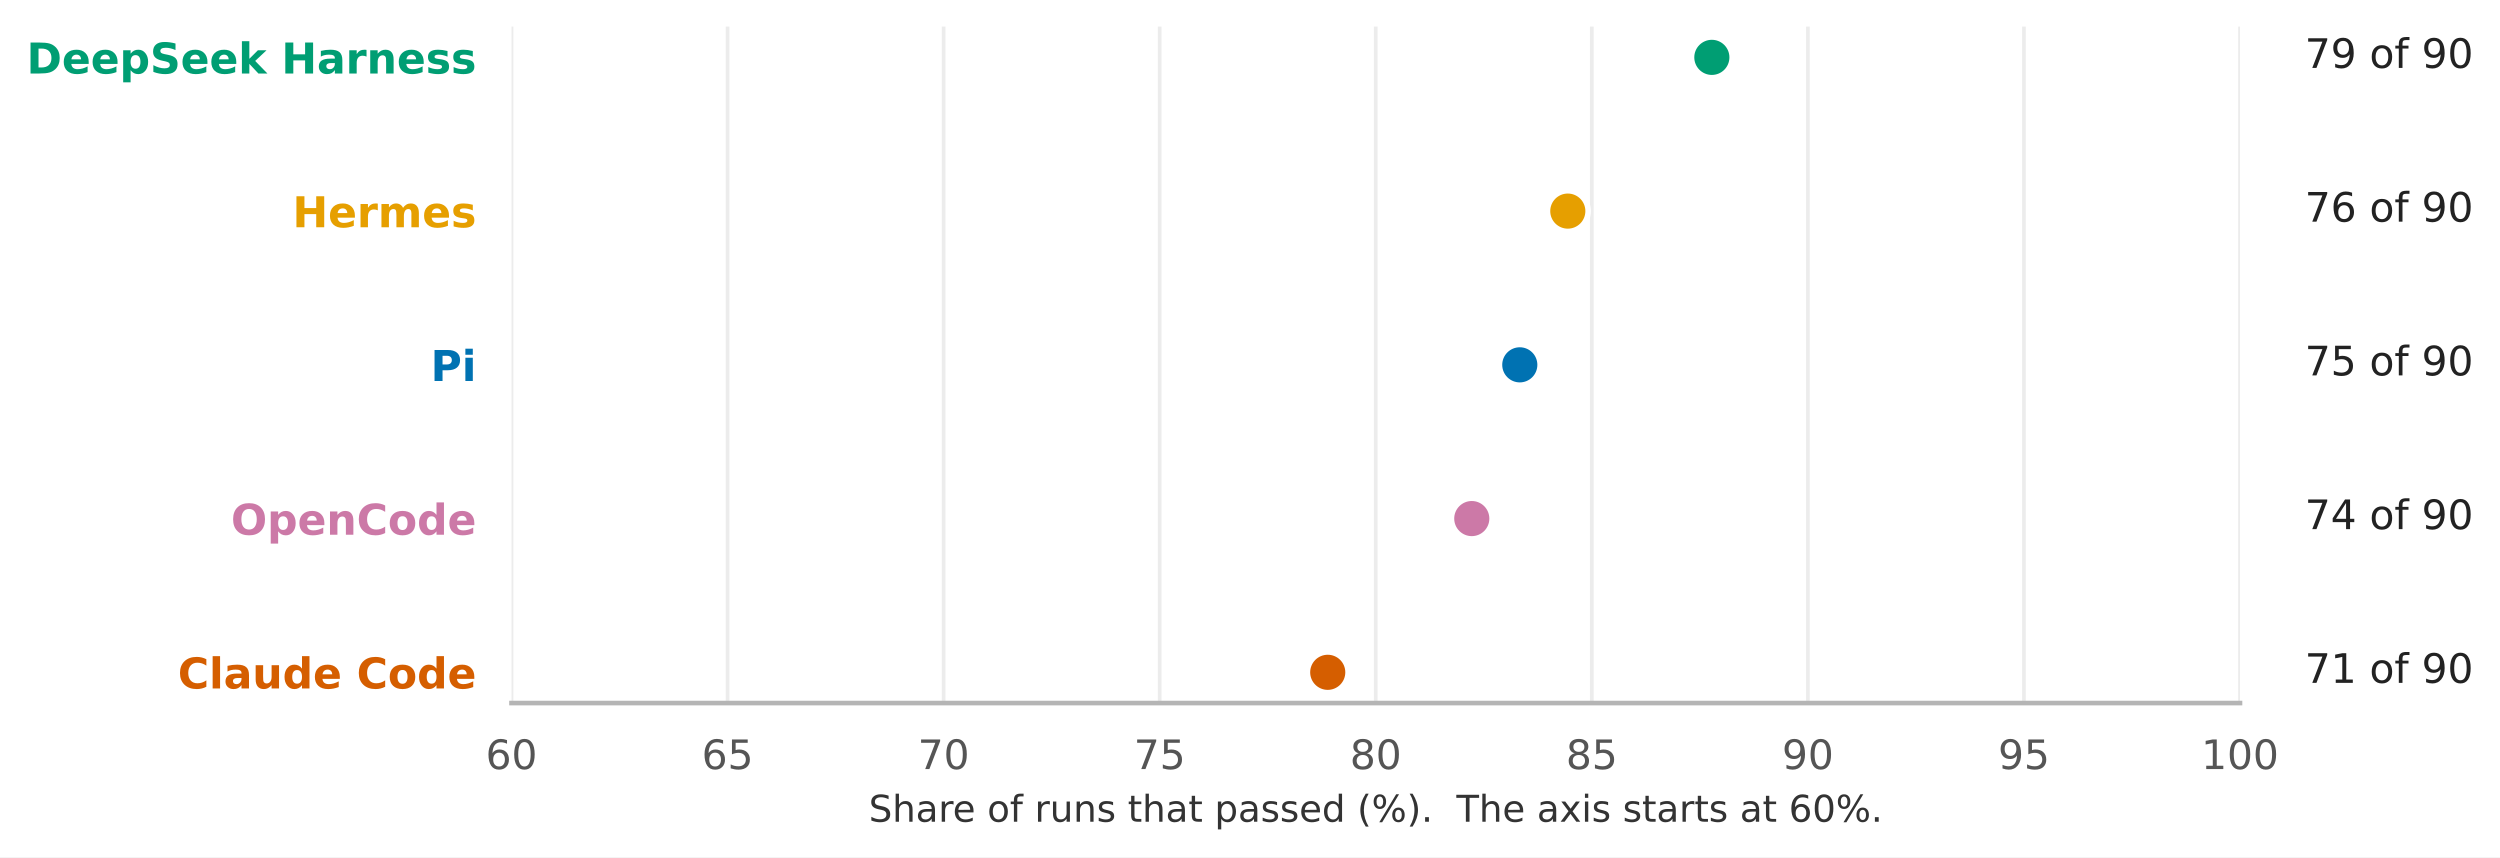
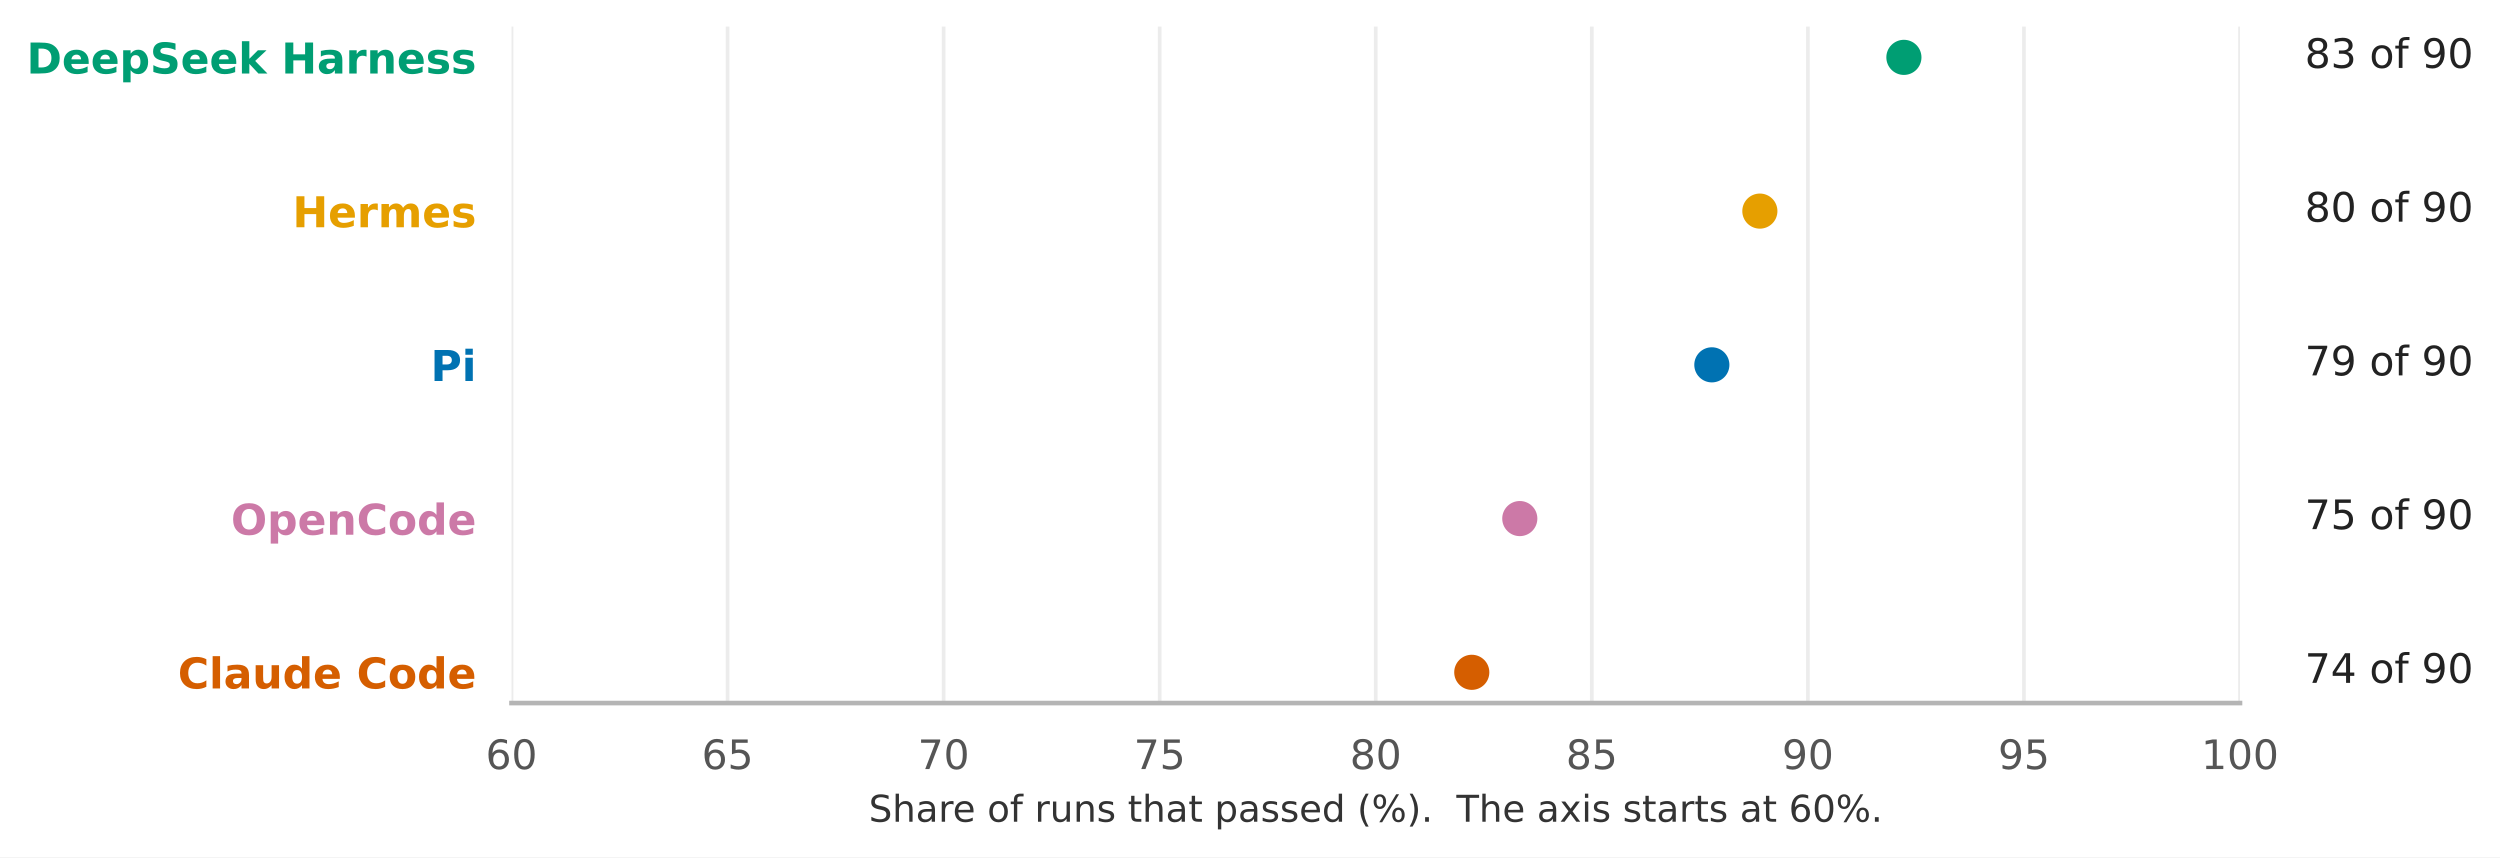
<svg xmlns="http://www.w3.org/2000/svg" xmlns:xlink="http://www.w3.org/1999/xlink" width="676.16pt" height="231.853pt" viewBox="0 0 676.16 231.853" version="1.1">
  <defs>
    <style type="text/css">*{stroke-linejoin: round; stroke-linecap: butt}</style>
  </defs>
  <g id="figure_1">
    <g id="patch_1">
      <path d="M 0 231.853  L 676.16 231.853  L 676.16 0  L 0 0  z " style="fill: #ffffff" />
    </g>
    <g id="axes_1">
      <g id="patch_2">
        <path d="M 138.343 190.152  L 605.839 190.152  L 605.839 7.2  L 138.343 7.2  z " style="fill: #ffffff" />
      </g>
      <g id="matplotlib.axis_1">
        <g id="xtick_1">
          <g id="line2d_1">
-             <path d="M 138.343 190.152  L 138.343 7.2  " clip-path="url(#pe67fbb0a8e)" style="fill: none; stroke: #ececec; stroke-linecap: round" />
+             <path d="M 138.343 190.152  L 138.343 7.2  " clip-path="url(#p9f9755dbb2)" style="fill: none; stroke: #ececec; stroke-linecap: round" />
          </g>
          <g id="text_1">
            <g style="fill: #555555" transform="translate(131.3443 208.0094) scale(0.11 -0.11)">
              <defs>
                <path id="DejaVuSans-19" d="M 2113 2584  Q 1688 2584 1439 2293  Q 1191 2003 1191 1497  Q 1191 994 1439 701  Q 1688 409 2113 409  Q 2538 409 2786 701  Q 3034 994 3034 1497  Q 3034 2003 2786 2293  Q 2538 2584 2113 2584  z M 3366 4563  L 3366 3988  Q 3128 4100 2886 4159  Q 2644 4219 2406 4219  Q 1781 4219 1451 3797  Q 1122 3375 1075 2522  Q 1259 2794 1537 2939  Q 1816 3084 2150 3084  Q 2853 3084 3261 2657  Q 3669 2231 3669 1497  Q 3669 778 3244 343  Q 2819 -91 2113 -91  Q 1303 -91 875 529  Q 447 1150 447 2328  Q 447 3434 972 4092  Q 1497 4750 2381 4750  Q 2619 4750 2861 4703  Q 3103 4656 3366 4563  z " transform="scale(0.015625)" />
                <path id="DejaVuSans-13" d="M 2034 4250  Q 1547 4250 1301 3770  Q 1056 3291 1056 2328  Q 1056 1369 1301 889  Q 1547 409 2034 409  Q 2525 409 2770 889  Q 3016 1369 3016 2328  Q 3016 3291 2770 3770  Q 2525 4250 2034 4250  z M 2034 4750  Q 2819 4750 3233 4129  Q 3647 3509 3647 2328  Q 3647 1150 3233 529  Q 2819 -91 2034 -91  Q 1250 -91 836 529  Q 422 1150 422 2328  Q 422 3509 836 4129  Q 1250 4750 2034 4750  z " transform="scale(0.015625)" />
              </defs>
              <use xlink:href="#DejaVuSans-19" />
              <use xlink:href="#DejaVuSans-13" transform="translate(63.625 0)" />
            </g>
          </g>
        </g>
        <g id="xtick_2">
          <g id="line2d_2">
-             <path d="M 196.78 190.152  L 196.78 7.2  " clip-path="url(#pe67fbb0a8e)" style="fill: none; stroke: #ececec; stroke-linecap: round" />
+             <path d="M 196.78 190.152  L 196.78 7.2  " clip-path="url(#p9f9755dbb2)" style="fill: none; stroke: #ececec; stroke-linecap: round" />
          </g>
          <g id="text_2">
            <g style="fill: #555555" transform="translate(189.7813 208.0094) scale(0.11 -0.11)">
              <defs>
                <path id="DejaVuSans-18" d="M 691 4666  L 3169 4666  L 3169 4134  L 1269 4134  L 1269 2991  Q 1406 3038 1543 3061  Q 1681 3084 1819 3084  Q 2600 3084 3056 2656  Q 3513 2228 3513 1497  Q 3513 744 3044 326  Q 2575 -91 1722 -91  Q 1428 -91 1123 -41  Q 819 9 494 109  L 494 744  Q 775 591 1075 516  Q 1375 441 1709 441  Q 2250 441 2565 725  Q 2881 1009 2881 1497  Q 2881 1984 2565 2268  Q 2250 2553 1709 2553  Q 1456 2553 1204 2497  Q 953 2441 691 2322  L 691 4666  z " transform="scale(0.015625)" />
              </defs>
              <use xlink:href="#DejaVuSans-19" />
              <use xlink:href="#DejaVuSans-18" transform="translate(63.625 0)" />
            </g>
          </g>
        </g>
        <g id="xtick_3">
          <g id="line2d_3">
-             <path d="M 255.217 190.152  L 255.217 7.2  " clip-path="url(#pe67fbb0a8e)" style="fill: none; stroke: #ececec; stroke-linecap: round" />
+             <path d="M 255.217 190.152  L 255.217 7.2  " clip-path="url(#p9f9755dbb2)" style="fill: none; stroke: #ececec; stroke-linecap: round" />
          </g>
          <g id="text_3">
            <g style="fill: #555555" transform="translate(248.2183 208.0094) scale(0.11 -0.11)">
              <defs>
                <path id="DejaVuSans-1a" d="M 525 4666  L 3525 4666  L 3525 4397  L 1831 0  L 1172 0  L 2766 4134  L 525 4134  L 525 4666  z " transform="scale(0.015625)" />
              </defs>
              <use xlink:href="#DejaVuSans-1a" />
              <use xlink:href="#DejaVuSans-13" transform="translate(63.625 0)" />
            </g>
          </g>
        </g>
        <g id="xtick_4">
          <g id="line2d_4">
-             <path d="M 313.654 190.152  L 313.654 7.2  " clip-path="url(#pe67fbb0a8e)" style="fill: none; stroke: #ececec; stroke-linecap: round" />
+             <path d="M 313.654 190.152  L 313.654 7.2  " clip-path="url(#p9f9755dbb2)" style="fill: none; stroke: #ececec; stroke-linecap: round" />
          </g>
          <g id="text_4">
            <g style="fill: #555555" transform="translate(306.6553 208.0094) scale(0.11 -0.11)">
              <use xlink:href="#DejaVuSans-1a" />
              <use xlink:href="#DejaVuSans-18" transform="translate(63.625 0)" />
            </g>
          </g>
        </g>
        <g id="xtick_5">
          <g id="line2d_5">
-             <path d="M 372.091 190.152  L 372.091 7.2  " clip-path="url(#pe67fbb0a8e)" style="fill: none; stroke: #ececec; stroke-linecap: round" />
+             <path d="M 372.091 190.152  L 372.091 7.2  " clip-path="url(#p9f9755dbb2)" style="fill: none; stroke: #ececec; stroke-linecap: round" />
          </g>
          <g id="text_5">
            <g style="fill: #555555" transform="translate(365.0923 208.0094) scale(0.11 -0.11)">
              <defs>
                <path id="DejaVuSans-1b" d="M 2034 2216  Q 1584 2216 1326 1975  Q 1069 1734 1069 1313  Q 1069 891 1326 650  Q 1584 409 2034 409  Q 2484 409 2743 651  Q 3003 894 3003 1313  Q 3003 1734 2745 1975  Q 2488 2216 2034 2216  z M 1403 2484  Q 997 2584 770 2862  Q 544 3141 544 3541  Q 544 4100 942 4425  Q 1341 4750 2034 4750  Q 2731 4750 3128 4425  Q 3525 4100 3525 3541  Q 3525 3141 3298 2862  Q 3072 2584 2669 2484  Q 3125 2378 3379 2068  Q 3634 1759 3634 1313  Q 3634 634 3220 271  Q 2806 -91 2034 -91  Q 1263 -91 848 271  Q 434 634 434 1313  Q 434 1759 690 2068  Q 947 2378 1403 2484  z M 1172 3481  Q 1172 3119 1398 2916  Q 1625 2713 2034 2713  Q 2441 2713 2670 2916  Q 2900 3119 2900 3481  Q 2900 3844 2670 4047  Q 2441 4250 2034 4250  Q 1625 4250 1398 4047  Q 1172 3844 1172 3481  z " transform="scale(0.015625)" />
              </defs>
              <use xlink:href="#DejaVuSans-1b" />
              <use xlink:href="#DejaVuSans-13" transform="translate(63.625 0)" />
            </g>
          </g>
        </g>
        <g id="xtick_6">
          <g id="line2d_6">
-             <path d="M 430.528 190.152  L 430.528 7.2  " clip-path="url(#pe67fbb0a8e)" style="fill: none; stroke: #ececec; stroke-linecap: round" />
+             <path d="M 430.528 190.152  L 430.528 7.2  " clip-path="url(#p9f9755dbb2)" style="fill: none; stroke: #ececec; stroke-linecap: round" />
          </g>
          <g id="text_6">
            <g style="fill: #555555" transform="translate(423.5293 208.0094) scale(0.11 -0.11)">
              <use xlink:href="#DejaVuSans-1b" />
              <use xlink:href="#DejaVuSans-18" transform="translate(63.625 0)" />
            </g>
          </g>
        </g>
        <g id="xtick_7">
          <g id="line2d_7">
-             <path d="M 488.965 190.152  L 488.965 7.2  " clip-path="url(#pe67fbb0a8e)" style="fill: none; stroke: #ececec; stroke-linecap: round" />
+             <path d="M 488.965 190.152  L 488.965 7.2  " clip-path="url(#p9f9755dbb2)" style="fill: none; stroke: #ececec; stroke-linecap: round" />
          </g>
          <g id="text_7">
            <g style="fill: #555555" transform="translate(481.9663 208.0094) scale(0.11 -0.11)">
              <defs>
                <path id="DejaVuSans-1c" d="M 703 97  L 703 672  Q 941 559 1184 500  Q 1428 441 1663 441  Q 2288 441 2617 861  Q 2947 1281 2994 2138  Q 2813 1869 2534 1725  Q 2256 1581 1919 1581  Q 1219 1581 811 2004  Q 403 2428 403 3163  Q 403 3881 828 4315  Q 1253 4750 1959 4750  Q 2769 4750 3195 4129  Q 3622 3509 3622 2328  Q 3622 1225 3098 567  Q 2575 -91 1691 -91  Q 1453 -91 1209 -44  Q 966 3 703 97  z M 1959 2075  Q 2384 2075 2632 2365  Q 2881 2656 2881 3163  Q 2881 3666 2632 3958  Q 2384 4250 1959 4250  Q 1534 4250 1286 3958  Q 1038 3666 1038 3163  Q 1038 2656 1286 2365  Q 1534 2075 1959 2075  z " transform="scale(0.015625)" />
              </defs>
              <use xlink:href="#DejaVuSans-1c" />
              <use xlink:href="#DejaVuSans-13" transform="translate(63.625 0)" />
            </g>
          </g>
        </g>
        <g id="xtick_8">
          <g id="line2d_8">
-             <path d="M 547.402 190.152  L 547.402 7.2  " clip-path="url(#pe67fbb0a8e)" style="fill: none; stroke: #ececec; stroke-linecap: round" />
+             <path d="M 547.402 190.152  L 547.402 7.2  " clip-path="url(#p9f9755dbb2)" style="fill: none; stroke: #ececec; stroke-linecap: round" />
          </g>
          <g id="text_8">
            <g style="fill: #555555" transform="translate(540.4033 208.0094) scale(0.11 -0.11)">
              <use xlink:href="#DejaVuSans-1c" />
              <use xlink:href="#DejaVuSans-18" transform="translate(63.625 0)" />
            </g>
          </g>
        </g>
        <g id="xtick_9">
          <g id="line2d_9">
-             <path d="M 605.839 190.152  L 605.839 7.2  " clip-path="url(#pe67fbb0a8e)" style="fill: none; stroke: #ececec; stroke-linecap: round" />
+             <path d="M 605.839 190.152  L 605.839 7.2  " clip-path="url(#p9f9755dbb2)" style="fill: none; stroke: #ececec; stroke-linecap: round" />
          </g>
          <g id="text_9">
            <g style="fill: #555555" transform="translate(595.3409 208.0094) scale(0.11 -0.11)">
              <defs>
                <path id="DejaVuSans-14" d="M 794 531  L 1825 531  L 1825 4091  L 703 3866  L 703 4441  L 1819 4666  L 2450 4666  L 2450 531  L 3481 531  L 3481 0  L 794 0  L 794 531  z " transform="scale(0.015625)" />
              </defs>
              <use xlink:href="#DejaVuSans-14" />
              <use xlink:href="#DejaVuSans-13" transform="translate(63.625 0)" />
              <use xlink:href="#DejaVuSans-13" transform="translate(127.25 0)" />
            </g>
          </g>
        </g>
        <g id="text_10">
          <g style="fill: #333333" transform="translate(234.9801 222.2504) scale(0.1 -0.1)">
            <defs>
              <path id="DejaVuSans-36" d="M 3425 4513  L 3425 3897  Q 3066 4069 2747 4153  Q 2428 4238 2131 4238  Q 1616 4238 1336 4038  Q 1056 3838 1056 3469  Q 1056 3159 1242 3001  Q 1428 2844 1947 2747  L 2328 2669  Q 3034 2534 3370 2195  Q 3706 1856 3706 1288  Q 3706 609 3251 259  Q 2797 -91 1919 -91  Q 1588 -91 1214 -16  Q 841 59 441 206  L 441 856  Q 825 641 1194 531  Q 1563 422 1919 422  Q 2459 422 2753 634  Q 3047 847 3047 1241  Q 3047 1584 2836 1778  Q 2625 1972 2144 2069  L 1759 2144  Q 1053 2284 737 2584  Q 422 2884 422 3419  Q 422 4038 858 4394  Q 1294 4750 2059 4750  Q 2388 4750 2728 4690  Q 3069 4631 3425 4513  z " transform="scale(0.015625)" />
              <path id="DejaVuSans-4b" d="M 3513 2113  L 3513 0  L 2938 0  L 2938 2094  Q 2938 2591 2744 2837  Q 2550 3084 2163 3084  Q 1697 3084 1428 2787  Q 1159 2491 1159 1978  L 1159 0  L 581 0  L 581 4863  L 1159 4863  L 1159 2956  Q 1366 3272 1645 3428  Q 1925 3584 2291 3584  Q 2894 3584 3203 3211  Q 3513 2838 3513 2113  z " transform="scale(0.015625)" />
              <path id="DejaVuSans-44" d="M 2194 1759  Q 1497 1759 1228 1600  Q 959 1441 959 1056  Q 959 750 1161 570  Q 1363 391 1709 391  Q 2188 391 2477 730  Q 2766 1069 2766 1631  L 2766 1759  L 2194 1759  z M 3341 1997  L 3341 0  L 2766 0  L 2766 531  Q 2569 213 2275 61  Q 1981 -91 1556 -91  Q 1019 -91 701 211  Q 384 513 384 1019  Q 384 1609 779 1909  Q 1175 2209 1959 2209  L 2766 2209  L 2766 2266  Q 2766 2663 2505 2880  Q 2244 3097 1772 3097  Q 1472 3097 1187 3025  Q 903 2953 641 2809  L 641 3341  Q 956 3463 1253 3523  Q 1550 3584 1831 3584  Q 2591 3584 2966 3190  Q 3341 2797 3341 1997  z " transform="scale(0.015625)" />
              <path id="DejaVuSans-55" d="M 2631 2963  Q 2534 3019 2420 3045  Q 2306 3072 2169 3072  Q 1681 3072 1420 2755  Q 1159 2438 1159 1844  L 1159 0  L 581 0  L 581 3500  L 1159 3500  L 1159 2956  Q 1341 3275 1631 3429  Q 1922 3584 2338 3584  Q 2397 3584 2469 3576  Q 2541 3569 2628 3553  L 2631 2963  z " transform="scale(0.015625)" />
              <path id="DejaVuSans-48" d="M 3597 1894  L 3597 1613  L 953 1613  Q 991 1019 1311 708  Q 1631 397 2203 397  Q 2534 397 2845 478  Q 3156 559 3463 722  L 3463 178  Q 3153 47 2828 -22  Q 2503 -91 2169 -91  Q 1331 -91 842 396  Q 353 884 353 1716  Q 353 2575 817 3079  Q 1281 3584 2069 3584  Q 2775 3584 3186 3129  Q 3597 2675 3597 1894  z M 3022 2063  Q 3016 2534 2758 2815  Q 2500 3097 2075 3097  Q 1594 3097 1305 2825  Q 1016 2553 972 2059  L 3022 2063  z " transform="scale(0.015625)" />
              <path id="DejaVuSans-3" transform="scale(0.015625)" />
              <path id="DejaVuSans-52" d="M 1959 3097  Q 1497 3097 1228 2736  Q 959 2375 959 1747  Q 959 1119 1226 758  Q 1494 397 1959 397  Q 2419 397 2687 759  Q 2956 1122 2956 1747  Q 2956 2369 2687 2733  Q 2419 3097 1959 3097  z M 1959 3584  Q 2709 3584 3137 3096  Q 3566 2609 3566 1747  Q 3566 888 3137 398  Q 2709 -91 1959 -91  Q 1206 -91 779 398  Q 353 888 353 1747  Q 353 2609 779 3096  Q 1206 3584 1959 3584  z " transform="scale(0.015625)" />
              <path id="DejaVuSans-49" d="M 2375 4863  L 2375 4384  L 1825 4384  Q 1516 4384 1395 4259  Q 1275 4134 1275 3809  L 1275 3500  L 2222 3500  L 2222 3053  L 1275 3053  L 1275 0  L 697 0  L 697 3053  L 147 3053  L 147 3500  L 697 3500  L 697 3744  Q 697 4328 969 4595  Q 1241 4863 1831 4863  L 2375 4863  z " transform="scale(0.015625)" />
              <path id="DejaVuSans-58" d="M 544 1381  L 544 3500  L 1119 3500  L 1119 1403  Q 1119 906 1312 657  Q 1506 409 1894 409  Q 2359 409 2629 706  Q 2900 1003 2900 1516  L 2900 3500  L 3475 3500  L 3475 0  L 2900 0  L 2900 538  Q 2691 219 2414 64  Q 2138 -91 1772 -91  Q 1169 -91 856 284  Q 544 659 544 1381  z M 1991 3584  L 1991 3584  z " transform="scale(0.015625)" />
              <path id="DejaVuSans-51" d="M 3513 2113  L 3513 0  L 2938 0  L 2938 2094  Q 2938 2591 2744 2837  Q 2550 3084 2163 3084  Q 1697 3084 1428 2787  Q 1159 2491 1159 1978  L 1159 0  L 581 0  L 581 3500  L 1159 3500  L 1159 2956  Q 1366 3272 1645 3428  Q 1925 3584 2291 3584  Q 2894 3584 3203 3211  Q 3513 2838 3513 2113  z " transform="scale(0.015625)" />
              <path id="DejaVuSans-56" d="M 2834 3397  L 2834 2853  Q 2591 2978 2328 3040  Q 2066 3103 1784 3103  Q 1356 3103 1142 2972  Q 928 2841 928 2578  Q 928 2378 1081 2264  Q 1234 2150 1697 2047  L 1894 2003  Q 2506 1872 2764 1633  Q 3022 1394 3022 966  Q 3022 478 2636 193  Q 2250 -91 1575 -91  Q 1294 -91 989 -36  Q 684 19 347 128  L 347 722  Q 666 556 975 473  Q 1284 391 1588 391  Q 1994 391 2212 530  Q 2431 669 2431 922  Q 2431 1156 2273 1281  Q 2116 1406 1581 1522  L 1381 1569  Q 847 1681 609 1914  Q 372 2147 372 2553  Q 372 3047 722 3315  Q 1072 3584 1716 3584  Q 2034 3584 2315 3537  Q 2597 3491 2834 3397  z " transform="scale(0.015625)" />
              <path id="DejaVuSans-57" d="M 1172 4494  L 1172 3500  L 2356 3500  L 2356 3053  L 1172 3053  L 1172 1153  Q 1172 725 1289 603  Q 1406 481 1766 481  L 2356 481  L 2356 0  L 1766 0  Q 1100 0 847 248  Q 594 497 594 1153  L 594 3053  L 172 3053  L 172 3500  L 594 3500  L 594 4494  L 1172 4494  z " transform="scale(0.015625)" />
              <path id="DejaVuSans-53" d="M 1159 525  L 1159 -1331  L 581 -1331  L 581 3500  L 1159 3500  L 1159 2969  Q 1341 3281 1617 3432  Q 1894 3584 2278 3584  Q 2916 3584 3314 3078  Q 3713 2572 3713 1747  Q 3713 922 3314 415  Q 2916 -91 2278 -91  Q 1894 -91 1617 61  Q 1341 213 1159 525  z M 3116 1747  Q 3116 2381 2855 2742  Q 2594 3103 2138 3103  Q 1681 3103 1420 2742  Q 1159 2381 1159 1747  Q 1159 1113 1420 752  Q 1681 391 2138 391  Q 2594 391 2855 752  Q 3116 1113 3116 1747  z " transform="scale(0.015625)" />
              <path id="DejaVuSans-47" d="M 2906 2969  L 2906 4863  L 3481 4863  L 3481 0  L 2906 0  L 2906 525  Q 2725 213 2448 61  Q 2172 -91 1784 -91  Q 1150 -91 751 415  Q 353 922 353 1747  Q 353 2572 751 3078  Q 1150 3584 1784 3584  Q 2172 3584 2448 3432  Q 2725 3281 2906 2969  z M 947 1747  Q 947 1113 1208 752  Q 1469 391 1925 391  Q 2381 391 2643 752  Q 2906 1113 2906 1747  Q 2906 2381 2643 2742  Q 2381 3103 1925 3103  Q 1469 3103 1208 2742  Q 947 2381 947 1747  z " transform="scale(0.015625)" />
              <path id="DejaVuSans-b" d="M 1984 4856  Q 1566 4138 1362 3434  Q 1159 2731 1159 2009  Q 1159 1288 1364 580  Q 1569 -128 1984 -844  L 1484 -844  Q 1016 -109 783 600  Q 550 1309 550 2009  Q 550 2706 781 3412  Q 1013 4119 1484 4856  L 1984 4856  z " transform="scale(0.015625)" />
              <path id="DejaVuSans-8" d="M 4653 2053  Q 4381 2053 4226 1822  Q 4072 1591 4072 1178  Q 4072 772 4226 539  Q 4381 306 4653 306  Q 4919 306 5073 539  Q 5228 772 5228 1178  Q 5228 1588 5073 1820  Q 4919 2053 4653 2053  z M 4653 2450  Q 5147 2450 5437 2106  Q 5728 1763 5728 1178  Q 5728 594 5436 251  Q 5144 -91 4653 -91  Q 4153 -91 3862 251  Q 3572 594 3572 1178  Q 3572 1766 3864 2108  Q 4156 2450 4653 2450  z M 1428 4353  Q 1159 4353 1004 4120  Q 850 3888 850 3481  Q 850 3069 1003 2837  Q 1156 2606 1428 2606  Q 1700 2606 1854 2837  Q 2009 3069 2009 3481  Q 2009 3884 1853 4118  Q 1697 4353 1428 4353  z M 4250 4750  L 4750 4750  L 1831 -91  L 1331 -91  L 4250 4750  z M 1428 4750  Q 1922 4750 2215 4408  Q 2509 4066 2509 3481  Q 2509 2891 2217 2550  Q 1925 2209 1428 2209  Q 931 2209 642 2551  Q 353 2894 353 3481  Q 353 4063 643 4406  Q 934 4750 1428 4750  z " transform="scale(0.015625)" />
              <path id="DejaVuSans-c" d="M 513 4856  L 1013 4856  Q 1481 4119 1714 3412  Q 1947 2706 1947 2009  Q 1947 1309 1714 600  Q 1481 -109 1013 -844  L 513 -844  Q 928 -128 1133 580  Q 1338 1288 1338 2009  Q 1338 2731 1133 3434  Q 928 4138 513 4856  z " transform="scale(0.015625)" />
              <path id="DejaVuSans-11" d="M 684 794  L 1344 794  L 1344 0  L 684 0  L 684 794  z " transform="scale(0.015625)" />
              <path id="DejaVuSans-37" d="M -19 4666  L 3928 4666  L 3928 4134  L 2272 4134  L 2272 0  L 1638 0  L 1638 4134  L -19 4134  L -19 4666  z " transform="scale(0.015625)" />
              <path id="DejaVuSans-5b" d="M 3513 3500  L 2247 1797  L 3578 0  L 2900 0  L 1881 1375  L 863 0  L 184 0  L 1544 1831  L 300 3500  L 978 3500  L 1906 2253  L 2834 3500  L 3513 3500  z " transform="scale(0.015625)" />
              <path id="DejaVuSans-4c" d="M 603 3500  L 1178 3500  L 1178 0  L 603 0  L 603 3500  z M 603 4863  L 1178 4863  L 1178 4134  L 603 4134  L 603 4863  z " transform="scale(0.015625)" />
            </defs>
            <use xlink:href="#DejaVuSans-36" />
            <use xlink:href="#DejaVuSans-4b" transform="translate(63.48438 0)" />
            <use xlink:href="#DejaVuSans-44" transform="translate(126.8594 0)" />
            <use xlink:href="#DejaVuSans-55" transform="translate(188.1406 0)" />
            <use xlink:href="#DejaVuSans-48" transform="translate(227.0469 0)" />
            <use xlink:href="#DejaVuSans-3" transform="translate(288.5781 0)" />
            <use xlink:href="#DejaVuSans-52" transform="translate(320.3594 0)" />
            <use xlink:href="#DejaVuSans-49" transform="translate(381.5469 0)" />
            <use xlink:href="#DejaVuSans-3" transform="translate(416.75 0)" />
            <use xlink:href="#DejaVuSans-55" transform="translate(448.5312 0)" />
            <use xlink:href="#DejaVuSans-58" transform="translate(489.6406 0)" />
            <use xlink:href="#DejaVuSans-51" transform="translate(553.0156 0)" />
            <use xlink:href="#DejaVuSans-56" transform="translate(616.3906 0)" />
            <use xlink:href="#DejaVuSans-3" transform="translate(668.4844 0)" />
            <use xlink:href="#DejaVuSans-57" transform="translate(700.2656 0)" />
            <use xlink:href="#DejaVuSans-4b" transform="translate(739.4688 0)" />
            <use xlink:href="#DejaVuSans-44" transform="translate(802.8438 0)" />
            <use xlink:href="#DejaVuSans-57" transform="translate(864.125 0)" />
            <use xlink:href="#DejaVuSans-3" transform="translate(903.3281 0)" />
            <use xlink:href="#DejaVuSans-53" transform="translate(935.1094 0)" />
            <use xlink:href="#DejaVuSans-44" transform="translate(998.5938 0)" />
            <use xlink:href="#DejaVuSans-56" transform="translate(1059.875 0)" />
            <use xlink:href="#DejaVuSans-56" transform="translate(1111.969 0)" />
            <use xlink:href="#DejaVuSans-48" transform="translate(1164.062 0)" />
            <use xlink:href="#DejaVuSans-47" transform="translate(1225.594 0)" />
            <use xlink:href="#DejaVuSans-3" transform="translate(1289.078 0)" />
            <use xlink:href="#DejaVuSans-b" transform="translate(1320.859 0)" />
            <use xlink:href="#DejaVuSans-8" transform="translate(1359.875 0)" />
            <use xlink:href="#DejaVuSans-c" transform="translate(1454.891 0)" />
            <use xlink:href="#DejaVuSans-11" transform="translate(1493.906 0)" />
            <use xlink:href="#DejaVuSans-3" transform="translate(1525.688 0)" />
            <use xlink:href="#DejaVuSans-3" transform="translate(1557.469 0)" />
            <use xlink:href="#DejaVuSans-37" transform="translate(1589.25 0)" />
            <use xlink:href="#DejaVuSans-4b" transform="translate(1650.328 0)" />
            <use xlink:href="#DejaVuSans-48" transform="translate(1713.703 0)" />
            <use xlink:href="#DejaVuSans-3" transform="translate(1775.234 0)" />
            <use xlink:href="#DejaVuSans-44" transform="translate(1807.016 0)" />
            <use xlink:href="#DejaVuSans-5b" transform="translate(1868.297 0)" />
            <use xlink:href="#DejaVuSans-4c" transform="translate(1927.484 0)" />
            <use xlink:href="#DejaVuSans-56" transform="translate(1955.266 0)" />
            <use xlink:href="#DejaVuSans-3" transform="translate(2007.359 0)" />
            <use xlink:href="#DejaVuSans-56" transform="translate(2039.141 0)" />
            <use xlink:href="#DejaVuSans-57" transform="translate(2091.234 0)" />
            <use xlink:href="#DejaVuSans-44" transform="translate(2130.438 0)" />
            <use xlink:href="#DejaVuSans-55" transform="translate(2191.719 0)" />
            <use xlink:href="#DejaVuSans-57" transform="translate(2232.828 0)" />
            <use xlink:href="#DejaVuSans-56" transform="translate(2272.031 0)" />
            <use xlink:href="#DejaVuSans-3" transform="translate(2324.125 0)" />
            <use xlink:href="#DejaVuSans-44" transform="translate(2355.906 0)" />
            <use xlink:href="#DejaVuSans-57" transform="translate(2417.188 0)" />
            <use xlink:href="#DejaVuSans-3" transform="translate(2456.391 0)" />
            <use xlink:href="#DejaVuSans-19" transform="translate(2488.172 0)" />
            <use xlink:href="#DejaVuSans-13" transform="translate(2551.797 0)" />
            <use xlink:href="#DejaVuSans-8" transform="translate(2615.422 0)" />
            <use xlink:href="#DejaVuSans-11" transform="translate(2710.438 0)" />
          </g>
        </g>
      </g>
      <g id="matplotlib.axis_2">
        <g id="ytick_1">
          <g id="text_11">
            <g style="fill: #009e73" transform="translate(7.2 19.8851) scale(0.115 -0.115)">
              <defs>
                <path id="DejaVuSans-Bold-27" d="M 1791 3756  L 1791 909  L 2222 909  Q 2959 909 3348 1275  Q 3738 1641 3738 2338  Q 3738 3031 3350 3393  Q 2963 3756 2222 3756  L 1791 3756  z M 588 4666  L 1856 4666  Q 2919 4666 3439 4514  Q 3959 4363 4331 4000  Q 4659 3684 4818 3271  Q 4978 2859 4978 2338  Q 4978 1809 4818 1395  Q 4659 981 4331 666  Q 3956 303 3431 151  Q 2906 0 1856 0  L 588 0  L 588 4666  z " transform="scale(0.015625)" />
                <path id="DejaVuSans-Bold-48" d="M 4031 1759  L 4031 1441  L 1416 1441  Q 1456 1047 1700 850  Q 1944 653 2381 653  Q 2734 653 3104 758  Q 3475 863 3866 1075  L 3866 213  Q 3469 63 3072 -14  Q 2675 -91 2278 -91  Q 1328 -91 801 392  Q 275 875 275 1747  Q 275 2603 792 3093  Q 1309 3584 2216 3584  Q 3041 3584 3536 3087  Q 4031 2591 4031 1759  z M 2881 2131  Q 2881 2450 2695 2645  Q 2509 2841 2209 2841  Q 1884 2841 1681 2658  Q 1478 2475 1428 2131  L 2881 2131  z " transform="scale(0.015625)" />
                <path id="DejaVuSans-Bold-53" d="M 1656 506  L 1656 -1331  L 538 -1331  L 538 3500  L 1656 3500  L 1656 2988  Q 1888 3294 2169 3439  Q 2450 3584 2816 3584  Q 3463 3584 3878 3070  Q 4294 2556 4294 1747  Q 4294 938 3878 423  Q 3463 -91 2816 -91  Q 2450 -91 2169 54  Q 1888 200 1656 506  z M 2400 2772  Q 2041 2772 1848 2508  Q 1656 2244 1656 1747  Q 1656 1250 1848 986  Q 2041 722 2400 722  Q 2759 722 2948 984  Q 3138 1247 3138 1747  Q 3138 2247 2948 2509  Q 2759 2772 2400 2772  z " transform="scale(0.015625)" />
                <path id="DejaVuSans-Bold-36" d="M 3834 4519  L 3834 3531  Q 3450 3703 3084 3790  Q 2719 3878 2394 3878  Q 1963 3878 1756 3759  Q 1550 3641 1550 3391  Q 1550 3203 1689 3098  Q 1828 2994 2194 2919  L 2706 2816  Q 3484 2659 3812 2340  Q 4141 2022 4141 1434  Q 4141 663 3683 286  Q 3225 -91 2284 -91  Q 1841 -91 1394 -6  Q 947 78 500 244  L 500 1259  Q 947 1022 1364 901  Q 1781 781 2169 781  Q 2563 781 2772 912  Q 2981 1044 2981 1288  Q 2981 1506 2839 1625  Q 2697 1744 2272 1838  L 1806 1941  Q 1106 2091 782 2419  Q 459 2747 459 3303  Q 459 4000 909 4375  Q 1359 4750 2203 4750  Q 2588 4750 2994 4692  Q 3400 4634 3834 4519  z " transform="scale(0.015625)" />
                <path id="DejaVuSans-Bold-4e" d="M 538 4863  L 1656 4863  L 1656 2216  L 2944 3500  L 4244 3500  L 2534 1894  L 4378 0  L 3022 0  L 1656 1459  L 1656 0  L 538 0  L 538 4863  z " transform="scale(0.015625)" />
                <path id="DejaVuSans-Bold-3" transform="scale(0.015625)" />
                <path id="DejaVuSans-Bold-2b" d="M 588 4666  L 1791 4666  L 1791 2888  L 3566 2888  L 3566 4666  L 4769 4666  L 4769 0  L 3566 0  L 3566 1978  L 1791 1978  L 1791 0  L 588 0  L 588 4666  z " transform="scale(0.015625)" />
                <path id="DejaVuSans-Bold-44" d="M 2106 1575  Q 1756 1575 1579 1456  Q 1403 1338 1403 1106  Q 1403 894 1545 773  Q 1688 653 1941 653  Q 2256 653 2472 879  Q 2688 1106 2688 1447  L 2688 1575  L 2106 1575  z M 3816 1997  L 3816 0  L 2688 0  L 2688 519  Q 2463 200 2181 54  Q 1900 -91 1497 -91  Q 953 -91 614 226  Q 275 544 275 1050  Q 275 1666 698 1953  Q 1122 2241 2028 2241  L 2688 2241  L 2688 2328  Q 2688 2594 2478 2717  Q 2269 2841 1825 2841  Q 1466 2841 1156 2769  Q 847 2697 581 2553  L 581 3406  Q 941 3494 1303 3539  Q 1666 3584 2028 3584  Q 2975 3584 3395 3211  Q 3816 2838 3816 1997  z " transform="scale(0.015625)" />
                <path id="DejaVuSans-Bold-55" d="M 3138 2547  Q 2991 2616 2845 2648  Q 2700 2681 2553 2681  Q 2122 2681 1889 2404  Q 1656 2128 1656 1613  L 1656 0  L 538 0  L 538 3500  L 1656 3500  L 1656 2925  Q 1872 3269 2151 3426  Q 2431 3584 2822 3584  Q 2878 3584 2943 3579  Q 3009 3575 3134 3559  L 3138 2547  z " transform="scale(0.015625)" />
                <path id="DejaVuSans-Bold-51" d="M 4056 2131  L 4056 0  L 2931 0  L 2931 347  L 2931 1631  Q 2931 2084 2911 2256  Q 2891 2428 2841 2509  Q 2775 2619 2662 2680  Q 2550 2741 2406 2741  Q 2056 2741 1856 2470  Q 1656 2200 1656 1722  L 1656 0  L 538 0  L 538 3500  L 1656 3500  L 1656 2988  Q 1909 3294 2193 3439  Q 2478 3584 2822 3584  Q 3428 3584 3742 3212  Q 4056 2841 4056 2131  z " transform="scale(0.015625)" />
                <path id="DejaVuSans-Bold-56" d="M 3272 3391  L 3272 2541  Q 2913 2691 2578 2766  Q 2244 2841 1947 2841  Q 1628 2841 1473 2761  Q 1319 2681 1319 2516  Q 1319 2381 1436 2309  Q 1553 2238 1856 2203  L 2053 2175  Q 2913 2066 3209 1816  Q 3506 1566 3506 1031  Q 3506 472 3093 190  Q 2681 -91 1863 -91  Q 1516 -91 1145 -36  Q 775 19 384 128  L 384 978  Q 719 816 1070 734  Q 1422 653 1784 653  Q 2113 653 2278 743  Q 2444 834 2444 1013  Q 2444 1163 2330 1236  Q 2216 1309 1875 1350  L 1678 1375  Q 931 1469 631 1722  Q 331 1975 331 2491  Q 331 3047 712 3315  Q 1094 3584 1881 3584  Q 2191 3584 2531 3537  Q 2872 3491 3272 3391  z " transform="scale(0.015625)" />
              </defs>
              <use xlink:href="#DejaVuSans-Bold-27" />
              <use xlink:href="#DejaVuSans-Bold-48" transform="translate(83.01562 0)" />
              <use xlink:href="#DejaVuSans-Bold-48" transform="translate(150.8438 0)" />
              <use xlink:href="#DejaVuSans-Bold-53" transform="translate(218.6719 0)" />
              <use xlink:href="#DejaVuSans-Bold-36" transform="translate(290.25 0)" />
              <use xlink:href="#DejaVuSans-Bold-48" transform="translate(362.2656 0)" />
              <use xlink:href="#DejaVuSans-Bold-48" transform="translate(430.0938 0)" />
              <use xlink:href="#DejaVuSans-Bold-4e" transform="translate(497.9219 0)" />
              <use xlink:href="#DejaVuSans-Bold-3" transform="translate(564.4219 0)" />
              <use xlink:href="#DejaVuSans-Bold-2b" transform="translate(599.2344 0)" />
              <use xlink:href="#DejaVuSans-Bold-44" transform="translate(682.9219 0)" />
              <use xlink:href="#DejaVuSans-Bold-55" transform="translate(750.4062 0)" />
              <use xlink:href="#DejaVuSans-Bold-51" transform="translate(799.7188 0)" />
              <use xlink:href="#DejaVuSans-Bold-48" transform="translate(870.9062 0)" />
              <use xlink:href="#DejaVuSans-Bold-56" transform="translate(938.7344 0)" />
              <use xlink:href="#DejaVuSans-Bold-56" transform="translate(998.25 0)" />
            </g>
          </g>
        </g>
        <g id="ytick_2">
          <g id="text_12">
            <g style="fill: #e69f00" transform="translate(79.11992 61.46465) scale(0.115 -0.115)">
              <defs>
                <path id="DejaVuSans-Bold-50" d="M 3781 2919  Q 3994 3244 4286 3414  Q 4578 3584 4928 3584  Q 5531 3584 5847 3212  Q 6163 2841 6163 2131  L 6163 0  L 5038 0  L 5038 1825  Q 5041 1866 5042 1909  Q 5044 1953 5044 2034  Q 5044 2406 4934 2573  Q 4825 2741 4581 2741  Q 4263 2741 4089 2478  Q 3916 2216 3909 1719  L 3909 0  L 2784 0  L 2784 1825  Q 2784 2406 2684 2573  Q 2584 2741 2328 2741  Q 2006 2741 1831 2477  Q 1656 2213 1656 1722  L 1656 0  L 531 0  L 531 3500  L 1656 3500  L 1656 2988  Q 1863 3284 2130 3434  Q 2397 3584 2719 3584  Q 3081 3584 3359 3409  Q 3638 3234 3781 2919  z " transform="scale(0.015625)" />
              </defs>
              <use xlink:href="#DejaVuSans-Bold-2b" />
              <use xlink:href="#DejaVuSans-Bold-48" transform="translate(83.6875 0)" />
              <use xlink:href="#DejaVuSans-Bold-55" transform="translate(151.5156 0)" />
              <use xlink:href="#DejaVuSans-Bold-50" transform="translate(200.8281 0)" />
              <use xlink:href="#DejaVuSans-Bold-48" transform="translate(305.0312 0)" />
              <use xlink:href="#DejaVuSans-Bold-56" transform="translate(372.8594 0)" />
            </g>
          </g>
        </g>
        <g id="ytick_3">
          <g id="text_13">
            <g style="fill: #0072b2" transform="translate(116.4716 103.0451) scale(0.115 -0.115)">
              <defs>
                <path id="DejaVuSans-Bold-33" d="M 588 4666  L 2584 4666  Q 3475 4666 3951 4270  Q 4428 3875 4428 3144  Q 4428 2409 3951 2014  Q 3475 1619 2584 1619  L 1791 1619  L 1791 0  L 588 0  L 588 4666  z M 1791 3794  L 1791 2491  L 2456 2491  Q 2806 2491 2997 2661  Q 3188 2831 3188 3144  Q 3188 3456 2997 3625  Q 2806 3794 2456 3794  L 1791 3794  z " transform="scale(0.015625)" />
                <path id="DejaVuSans-Bold-4c" d="M 538 3500  L 1656 3500  L 1656 0  L 538 0  L 538 3500  z M 538 4863  L 1656 4863  L 1656 3950  L 538 3950  L 538 4863  z " transform="scale(0.015625)" />
              </defs>
              <use xlink:href="#DejaVuSans-Bold-33" />
              <use xlink:href="#DejaVuSans-Bold-4c" transform="translate(73.29688 0)" />
            </g>
          </g>
        </g>
        <g id="ytick_4">
          <g id="text_14">
            <g style="fill: #cc79a7" transform="translate(62.47547 144.6251) scale(0.115 -0.115)">
              <defs>
                <path id="DejaVuSans-Bold-32" d="M 2719 3878  Q 2169 3878 1866 3472  Q 1563 3066 1563 2328  Q 1563 1594 1866 1187  Q 2169 781 2719 781  Q 3272 781 3575 1187  Q 3878 1594 3878 2328  Q 3878 3066 3575 3472  Q 3272 3878 2719 3878  z M 2719 4750  Q 3844 4750 4481 4106  Q 5119 3463 5119 2328  Q 5119 1197 4481 553  Q 3844 -91 2719 -91  Q 1597 -91 958 553  Q 319 1197 319 2328  Q 319 3463 958 4106  Q 1597 4750 2719 4750  z " transform="scale(0.015625)" />
                <path id="DejaVuSans-Bold-26" d="M 4288 256  Q 3956 84 3597 -3  Q 3238 -91 2847 -91  Q 1681 -91 1000 561  Q 319 1213 319 2328  Q 319 3447 1000 4098  Q 1681 4750 2847 4750  Q 3238 4750 3597 4662  Q 3956 4575 4288 4403  L 4288 3438  Q 3953 3666 3628 3772  Q 3303 3878 2944 3878  Q 2300 3878 1931 3465  Q 1563 3053 1563 2328  Q 1563 1606 1931 1193  Q 2300 781 2944 781  Q 3303 781 3628 887  Q 3953 994 4288 1222  L 4288 256  z " transform="scale(0.015625)" />
                <path id="DejaVuSans-Bold-52" d="M 2203 2784  Q 1831 2784 1636 2517  Q 1441 2250 1441 1747  Q 1441 1244 1636 976  Q 1831 709 2203 709  Q 2569 709 2762 976  Q 2956 1244 2956 1747  Q 2956 2250 2762 2517  Q 2569 2784 2203 2784  z M 2203 3584  Q 3106 3584 3614 3096  Q 4122 2609 4122 1747  Q 4122 884 3614 396  Q 3106 -91 2203 -91  Q 1297 -91 786 396  Q 275 884 275 1747  Q 275 2609 786 3096  Q 1297 3584 2203 3584  z " transform="scale(0.015625)" />
                <path id="DejaVuSans-Bold-47" d="M 2919 2988  L 2919 4863  L 4044 4863  L 4044 0  L 2919 0  L 2919 506  Q 2688 197 2409 53  Q 2131 -91 1766 -91  Q 1119 -91 703 423  Q 288 938 288 1747  Q 288 2556 703 3070  Q 1119 3584 1766 3584  Q 2128 3584 2408 3439  Q 2688 3294 2919 2988  z M 2181 722  Q 2541 722 2730 984  Q 2919 1247 2919 1747  Q 2919 2247 2730 2509  Q 2541 2772 2181 2772  Q 1825 2772 1636 2509  Q 1447 2247 1447 1747  Q 1447 1247 1636 984  Q 1825 722 2181 722  z " transform="scale(0.015625)" />
              </defs>
              <use xlink:href="#DejaVuSans-Bold-32" />
              <use xlink:href="#DejaVuSans-Bold-53" transform="translate(85.01562 0)" />
              <use xlink:href="#DejaVuSans-Bold-48" transform="translate(156.5938 0)" />
              <use xlink:href="#DejaVuSans-Bold-51" transform="translate(224.4219 0)" />
              <use xlink:href="#DejaVuSans-Bold-26" transform="translate(295.6094 0)" />
              <use xlink:href="#DejaVuSans-Bold-52" transform="translate(369 0)" />
              <use xlink:href="#DejaVuSans-Bold-47" transform="translate(437.7031 0)" />
              <use xlink:href="#DejaVuSans-Bold-48" transform="translate(509.2812 0)" />
            </g>
          </g>
        </g>
        <g id="ytick_5">
          <g id="text_15">
            <g style="fill: #d55e00" transform="translate(48.10586 186.2051) scale(0.115 -0.115)">
              <defs>
                <path id="DejaVuSans-Bold-4f" d="M 538 4863  L 1656 4863  L 1656 0  L 538 0  L 538 4863  z " transform="scale(0.015625)" />
                <path id="DejaVuSans-Bold-58" d="M 500 1363  L 500 3500  L 1625 3500  L 1625 3150  Q 1625 2866 1622 2436  Q 1619 2006 1619 1863  Q 1619 1441 1641 1255  Q 1663 1069 1716 984  Q 1784 875 1895 815  Q 2006 756 2150 756  Q 2500 756 2700 1025  Q 2900 1294 2900 1772  L 2900 3500  L 4019 3500  L 4019 0  L 2900 0  L 2900 506  Q 2647 200 2364 54  Q 2081 -91 1741 -91  Q 1134 -91 817 281  Q 500 653 500 1363  z " transform="scale(0.015625)" />
              </defs>
              <use xlink:href="#DejaVuSans-Bold-26" />
              <use xlink:href="#DejaVuSans-Bold-4f" transform="translate(73.39062 0)" />
              <use xlink:href="#DejaVuSans-Bold-44" transform="translate(107.6719 0)" />
              <use xlink:href="#DejaVuSans-Bold-58" transform="translate(175.1562 0)" />
              <use xlink:href="#DejaVuSans-Bold-47" transform="translate(246.3438 0)" />
              <use xlink:href="#DejaVuSans-Bold-48" transform="translate(317.9219 0)" />
              <use xlink:href="#DejaVuSans-Bold-3" transform="translate(385.75 0)" />
              <use xlink:href="#DejaVuSans-Bold-26" transform="translate(420.5625 0)" />
              <use xlink:href="#DejaVuSans-Bold-52" transform="translate(493.9531 0)" />
              <use xlink:href="#DejaVuSans-Bold-47" transform="translate(562.6562 0)" />
              <use xlink:href="#DejaVuSans-Bold-48" transform="translate(634.2344 0)" />
            </g>
          </g>
        </g>
      </g>
      <g id="patch_3">
        <path d="M 138.343 190.152  L 605.839 190.152  " style="fill: none; stroke: #b5b5b5; stroke-width: 1.25; stroke-linejoin: miter; stroke-linecap: square" />
      </g>
      <g id="line2d_10">
        <defs>
-           <path id="m4504d7689c" d="M 0 5.5  C 1.459 5.5 2.858 4.92 3.889 3.889  C 4.92 2.858 5.5 1.459 5.5 0  C 5.5 -1.459 4.92 -2.858 3.889 -3.889  C 2.858 -4.92 1.459 -5.5 0 -5.5  C -1.459 -5.5 -2.858 -4.92 -3.889 -3.889  C -4.92 -2.858 -5.5 -1.459 -5.5 0  C -5.5 1.459 -4.92 2.858 -3.889 3.889  C -2.858 4.92 -1.459 5.5 0 5.5  z " style="stroke: #ffffff; stroke-width: 1.5" />
+           <path id="m3f018a84a8" d="M 0 5.5  C 1.459 5.5 2.858 4.92 3.889 3.889  C 4.92 2.858 5.5 1.459 5.5 0  C 5.5 -1.459 4.92 -2.858 3.889 -3.889  C 2.858 -4.92 1.459 -5.5 0 -5.5  C -1.459 -5.5 -2.858 -4.92 -3.889 -3.889  C -4.92 -2.858 -5.5 -1.459 -5.5 0  C -5.5 1.459 -4.92 2.858 -3.889 3.889  C -2.858 4.92 -1.459 5.5 0 5.5  z " style="stroke: #ffffff; stroke-width: 1.5" />
        </defs>
-         <g clip-path="url(#pe67fbb0a8e)">
-           <use xlink:href="#m4504d7689c" x="462.993" y="15.516" style="fill: #009e73; stroke: #ffffff; stroke-width: 1.5" />
+         <g clip-path="url(#p9f9755dbb2)">
+           <use xlink:href="#m3f018a84a8" x="514.937" y="15.516" style="fill: #009e73; stroke: #ffffff; stroke-width: 1.5" />
        </g>
      </g>
      <g id="text_16">
        <g style="fill: #222222" transform="translate(623.3701 18.37385) scale(0.11 -0.11)">
+           <defs>
+             <path id="DejaVuSans-16" d="M 2597 2516  Q 3050 2419 3304 2112  Q 3559 1806 3559 1356  Q 3559 666 3084 287  Q 2609 -91 1734 -91  Q 1441 -91 1130 -33  Q 819 25 488 141  L 488 750  Q 750 597 1062 519  Q 1375 441 1716 441  Q 2309 441 2620 675  Q 2931 909 2931 1356  Q 2931 1769 2642 2001  Q 2353 2234 1838 2234  L 1294 2234  L 1294 2753  L 1863 2753  Q 2328 2753 2575 2939  Q 2822 3125 2822 3475  Q 2822 3834 2567 4026  Q 2313 4219 1838 4219  Q 1578 4219 1281 4162  Q 984 4106 628 3988  L 628 4550  Q 988 4650 1302 4700  Q 1616 4750 1894 4750  Q 2613 4750 3031 4423  Q 3450 4097 3450 3541  Q 3450 3153 3228 2886  Q 3006 2619 2597 2516  z " transform="scale(0.015625)" />
+           </defs>
+           <use xlink:href="#DejaVuSans-1b" />
+           <use xlink:href="#DejaVuSans-16" transform="translate(63.625 0)" />
+           <use xlink:href="#DejaVuSans-3" transform="translate(127.25 0)" />
+           <use xlink:href="#DejaVuSans-52" transform="translate(159.0312 0)" />
+           <use xlink:href="#DejaVuSans-49" transform="translate(220.2188 0)" />
+           <use xlink:href="#DejaVuSans-3" transform="translate(255.4219 0)" />
+           <use xlink:href="#DejaVuSans-1c" transform="translate(287.2031 0)" />
+           <use xlink:href="#DejaVuSans-13" transform="translate(350.8281 0)" />
+         </g>
+       </g>
+       <g id="line2d_11">
+         <defs>
+           <path id="m30f7b6f44e" d="M 0 5.5  C 1.459 5.5 2.858 4.92 3.889 3.889  C 4.92 2.858 5.5 1.459 5.5 0  C 5.5 -1.459 4.92 -2.858 3.889 -3.889  C 2.858 -4.92 1.459 -5.5 0 -5.5  C -1.459 -5.5 -2.858 -4.92 -3.889 -3.889  C -4.92 -2.858 -5.5 -1.459 -5.5 0  C -5.5 1.459 -4.92 2.858 -3.889 3.889  C -2.858 4.92 -1.459 5.5 0 5.5  z " style="stroke: #ffffff; stroke-width: 1.5" />
+         </defs>
+         <g clip-path="url(#p9f9755dbb2)">
+           <use xlink:href="#m30f7b6f44e" x="475.979" y="57.096" style="fill: #e69f00; stroke: #ffffff; stroke-width: 1.5" />
+         </g>
+       </g>
+       <g id="text_17">
+         <g style="fill: #222222" transform="translate(623.3701 59.95385) scale(0.11 -0.11)">
+           <use xlink:href="#DejaVuSans-1b" />
+           <use xlink:href="#DejaVuSans-13" transform="translate(63.625 0)" />
+           <use xlink:href="#DejaVuSans-3" transform="translate(127.25 0)" />
+           <use xlink:href="#DejaVuSans-52" transform="translate(159.0312 0)" />
+           <use xlink:href="#DejaVuSans-49" transform="translate(220.2188 0)" />
+           <use xlink:href="#DejaVuSans-3" transform="translate(255.4219 0)" />
+           <use xlink:href="#DejaVuSans-1c" transform="translate(287.2031 0)" />
+           <use xlink:href="#DejaVuSans-13" transform="translate(350.8281 0)" />
+         </g>
+       </g>
+       <g id="line2d_12">
+         <defs>
+           <path id="mcc0193f2bd" d="M 0 5.5  C 1.459 5.5 2.858 4.92 3.889 3.889  C 4.92 2.858 5.5 1.459 5.5 0  C 5.5 -1.459 4.92 -2.858 3.889 -3.889  C 2.858 -4.92 1.459 -5.5 0 -5.5  C -1.459 -5.5 -2.858 -4.92 -3.889 -3.889  C -4.92 -2.858 -5.5 -1.459 -5.5 0  C -5.5 1.459 -4.92 2.858 -3.889 3.889  C -2.858 4.92 -1.459 5.5 0 5.5  z " style="stroke: #ffffff; stroke-width: 1.5" />
+         </defs>
+         <g clip-path="url(#p9f9755dbb2)">
+           <use xlink:href="#mcc0193f2bd" x="462.993" y="98.676" style="fill: #0072b2; stroke: #ffffff; stroke-width: 1.5" />
+         </g>
+       </g>
+       <g id="text_18">
+         <g style="fill: #222222" transform="translate(623.3701 101.5339) scale(0.11 -0.11)">
          <use xlink:href="#DejaVuSans-1a" />
          <use xlink:href="#DejaVuSans-1c" transform="translate(63.625 0)" />
          <use xlink:href="#DejaVuSans-3" transform="translate(127.25 0)" />
          <use xlink:href="#DejaVuSans-52" transform="translate(159.0312 0)" />
          <use xlink:href="#DejaVuSans-49" transform="translate(220.2188 0)" />
          <use xlink:href="#DejaVuSans-3" transform="translate(255.4219 0)" />
          <use xlink:href="#DejaVuSans-1c" transform="translate(287.2031 0)" />
          <use xlink:href="#DejaVuSans-13" transform="translate(350.8281 0)" />
        </g>
      </g>
-       <g id="line2d_11">
+       <g id="line2d_13">
        <defs>
-           <path id="me16d1ff691" d="M 0 5.5  C 1.459 5.5 2.858 4.92 3.889 3.889  C 4.92 2.858 5.5 1.459 5.5 0  C 5.5 -1.459 4.92 -2.858 3.889 -3.889  C 2.858 -4.92 1.459 -5.5 0 -5.5  C -1.459 -5.5 -2.858 -4.92 -3.889 -3.889  C -4.92 -2.858 -5.5 -1.459 -5.5 0  C -5.5 1.459 -4.92 2.858 -3.889 3.889  C -2.858 4.92 -1.459 5.5 0 5.5  z " style="stroke: #ffffff; stroke-width: 1.5" />
+           <path id="m9ea4b9922c" d="M 0 5.5  C 1.459 5.5 2.858 4.92 3.889 3.889  C 4.92 2.858 5.5 1.459 5.5 0  C 5.5 -1.459 4.92 -2.858 3.889 -3.889  C 2.858 -4.92 1.459 -5.5 0 -5.5  C -1.459 -5.5 -2.858 -4.92 -3.889 -3.889  C -4.92 -2.858 -5.5 -1.459 -5.5 0  C -5.5 1.459 -4.92 2.858 -3.889 3.889  C -2.858 4.92 -1.459 5.5 0 5.5  z " style="stroke: #ffffff; stroke-width: 1.5" />
        </defs>
-         <g clip-path="url(#pe67fbb0a8e)">
-           <use xlink:href="#me16d1ff691" x="424.035" y="57.096" style="fill: #e69f00; stroke: #ffffff; stroke-width: 1.5" />
-         </g>
-       </g>
-       <g id="text_17">
-         <g style="fill: #222222" transform="translate(623.3701 59.95385) scale(0.11 -0.11)">
-           <use xlink:href="#DejaVuSans-1a" />
-           <use xlink:href="#DejaVuSans-19" transform="translate(63.625 0)" />
-           <use xlink:href="#DejaVuSans-3" transform="translate(127.25 0)" />
-           <use xlink:href="#DejaVuSans-52" transform="translate(159.0312 0)" />
-           <use xlink:href="#DejaVuSans-49" transform="translate(220.2188 0)" />
-           <use xlink:href="#DejaVuSans-3" transform="translate(255.4219 0)" />
-           <use xlink:href="#DejaVuSans-1c" transform="translate(287.2031 0)" />
-           <use xlink:href="#DejaVuSans-13" transform="translate(350.8281 0)" />
-         </g>
-       </g>
-       <g id="line2d_12">
-         <defs>
-           <path id="m6d239c016e" d="M 0 5.5  C 1.459 5.5 2.858 4.92 3.889 3.889  C 4.92 2.858 5.5 1.459 5.5 0  C 5.5 -1.459 4.92 -2.858 3.889 -3.889  C 2.858 -4.92 1.459 -5.5 0 -5.5  C -1.459 -5.5 -2.858 -4.92 -3.889 -3.889  C -4.92 -2.858 -5.5 -1.459 -5.5 0  C -5.5 1.459 -4.92 2.858 -3.889 3.889  C -2.858 4.92 -1.459 5.5 0 5.5  z " style="stroke: #ffffff; stroke-width: 1.5" />
-         </defs>
-         <g clip-path="url(#pe67fbb0a8e)">
-           <use xlink:href="#m6d239c016e" x="411.049" y="98.676" style="fill: #0072b2; stroke: #ffffff; stroke-width: 1.5" />
-         </g>
-       </g>
-       <g id="text_18">
-         <g style="fill: #222222" transform="translate(623.3701 101.5339) scale(0.11 -0.11)">
+         <g clip-path="url(#p9f9755dbb2)">
+           <use xlink:href="#m9ea4b9922c" x="411.049" y="140.256" style="fill: #cc79a7; stroke: #ffffff; stroke-width: 1.5" />
+         </g>
+       </g>
+       <g id="text_19">
+         <g style="fill: #222222" transform="translate(623.3701 143.1139) scale(0.11 -0.11)">
          <use xlink:href="#DejaVuSans-1a" />
          <use xlink:href="#DejaVuSans-18" transform="translate(63.625 0)" />
          <use xlink:href="#DejaVuSans-3" transform="translate(127.25 0)" />
          <use xlink:href="#DejaVuSans-52" transform="translate(159.0312 0)" />
          <use xlink:href="#DejaVuSans-49" transform="translate(220.2188 0)" />
          <use xlink:href="#DejaVuSans-3" transform="translate(255.4219 0)" />
          <use xlink:href="#DejaVuSans-1c" transform="translate(287.2031 0)" />
          <use xlink:href="#DejaVuSans-13" transform="translate(350.8281 0)" />
        </g>
      </g>
-       <g id="line2d_13">
+       <g id="line2d_14">
        <defs>
-           <path id="mb05864ab2d" d="M 0 5.5  C 1.459 5.5 2.858 4.92 3.889 3.889  C 4.92 2.858 5.5 1.459 5.5 0  C 5.5 -1.459 4.92 -2.858 3.889 -3.889  C 2.858 -4.92 1.459 -5.5 0 -5.5  C -1.459 -5.5 -2.858 -4.92 -3.889 -3.889  C -4.92 -2.858 -5.5 -1.459 -5.5 0  C -5.5 1.459 -4.92 2.858 -3.889 3.889  C -2.858 4.92 -1.459 5.5 0 5.5  z " style="stroke: #ffffff; stroke-width: 1.5" />
+           <path id="mc26bf7a64c" d="M 0 5.5  C 1.459 5.5 2.858 4.92 3.889 3.889  C 4.92 2.858 5.5 1.459 5.5 0  C 5.5 -1.459 4.92 -2.858 3.889 -3.889  C 2.858 -4.92 1.459 -5.5 0 -5.5  C -1.459 -5.5 -2.858 -4.92 -3.889 -3.889  C -4.92 -2.858 -5.5 -1.459 -5.5 0  C -5.5 1.459 -4.92 2.858 -3.889 3.889  C -2.858 4.92 -1.459 5.5 0 5.5  z " style="stroke: #ffffff; stroke-width: 1.5" />
        </defs>
-         <g clip-path="url(#pe67fbb0a8e)">
-           <use xlink:href="#mb05864ab2d" x="398.063" y="140.256" style="fill: #cc79a7; stroke: #ffffff; stroke-width: 1.5" />
-         </g>
-       </g>
-       <g id="text_19">
-         <g style="fill: #222222" transform="translate(623.3701 143.1139) scale(0.11 -0.11)">
+         <g clip-path="url(#p9f9755dbb2)">
+           <use xlink:href="#mc26bf7a64c" x="398.063" y="181.836" style="fill: #d55e00; stroke: #ffffff; stroke-width: 1.5" />
+         </g>
+       </g>
+       <g id="text_20">
+         <g style="fill: #222222" transform="translate(623.3701 184.6939) scale(0.11 -0.11)">
          <defs>
            <path id="DejaVuSans-17" d="M 2419 4116  L 825 1625  L 2419 1625  L 2419 4116  z M 2253 4666  L 3047 4666  L 3047 1625  L 3713 1625  L 3713 1100  L 3047 1100  L 3047 0  L 2419 0  L 2419 1100  L 313 1100  L 313 1709  L 2253 4666  z " transform="scale(0.015625)" />
          </defs>
          <use xlink:href="#DejaVuSans-1a" />
          <use xlink:href="#DejaVuSans-17" transform="translate(63.625 0)" />
          <use xlink:href="#DejaVuSans-3" transform="translate(127.25 0)" />
          <use xlink:href="#DejaVuSans-52" transform="translate(159.0312 0)" />
          <use xlink:href="#DejaVuSans-49" transform="translate(220.2188 0)" />
          <use xlink:href="#DejaVuSans-3" transform="translate(255.4219 0)" />
          <use xlink:href="#DejaVuSans-1c" transform="translate(287.2031 0)" />
          <use xlink:href="#DejaVuSans-13" transform="translate(350.8281 0)" />
        </g>
      </g>
-       <g id="line2d_14">
-         <defs>
-           <path id="macc6c1fc70" d="M 0 5.5  C 1.459 5.5 2.858 4.92 3.889 3.889  C 4.92 2.858 5.5 1.459 5.5 0  C 5.5 -1.459 4.92 -2.858 3.889 -3.889  C 2.858 -4.92 1.459 -5.5 0 -5.5  C -1.459 -5.5 -2.858 -4.92 -3.889 -3.889  C -4.92 -2.858 -5.5 -1.459 -5.5 0  C -5.5 1.459 -4.92 2.858 -3.889 3.889  C -2.858 4.92 -1.459 5.5 0 5.5  z " style="stroke: #ffffff; stroke-width: 1.5" />
-         </defs>
-         <g clip-path="url(#pe67fbb0a8e)">
-           <use xlink:href="#macc6c1fc70" x="359.105" y="181.836" style="fill: #d55e00; stroke: #ffffff; stroke-width: 1.5" />
-         </g>
-       </g>
-       <g id="text_20">
-         <g style="fill: #222222" transform="translate(623.3701 184.6939) scale(0.11 -0.11)">
-           <use xlink:href="#DejaVuSans-1a" />
-           <use xlink:href="#DejaVuSans-14" transform="translate(63.625 0)" />
-           <use xlink:href="#DejaVuSans-3" transform="translate(127.25 0)" />
-           <use xlink:href="#DejaVuSans-52" transform="translate(159.0312 0)" />
-           <use xlink:href="#DejaVuSans-49" transform="translate(220.2188 0)" />
-           <use xlink:href="#DejaVuSans-3" transform="translate(255.4219 0)" />
-           <use xlink:href="#DejaVuSans-1c" transform="translate(287.2031 0)" />
-           <use xlink:href="#DejaVuSans-13" transform="translate(350.8281 0)" />
-         </g>
-       </g>
    </g>
  </g>
  <defs>
-     <clipPath id="pe67fbb0a8e">
+     <clipPath id="p9f9755dbb2">
      <rect x="138.343" y="7.2" width="467.496" height="182.952" />
    </clipPath>
  </defs>
</svg>
